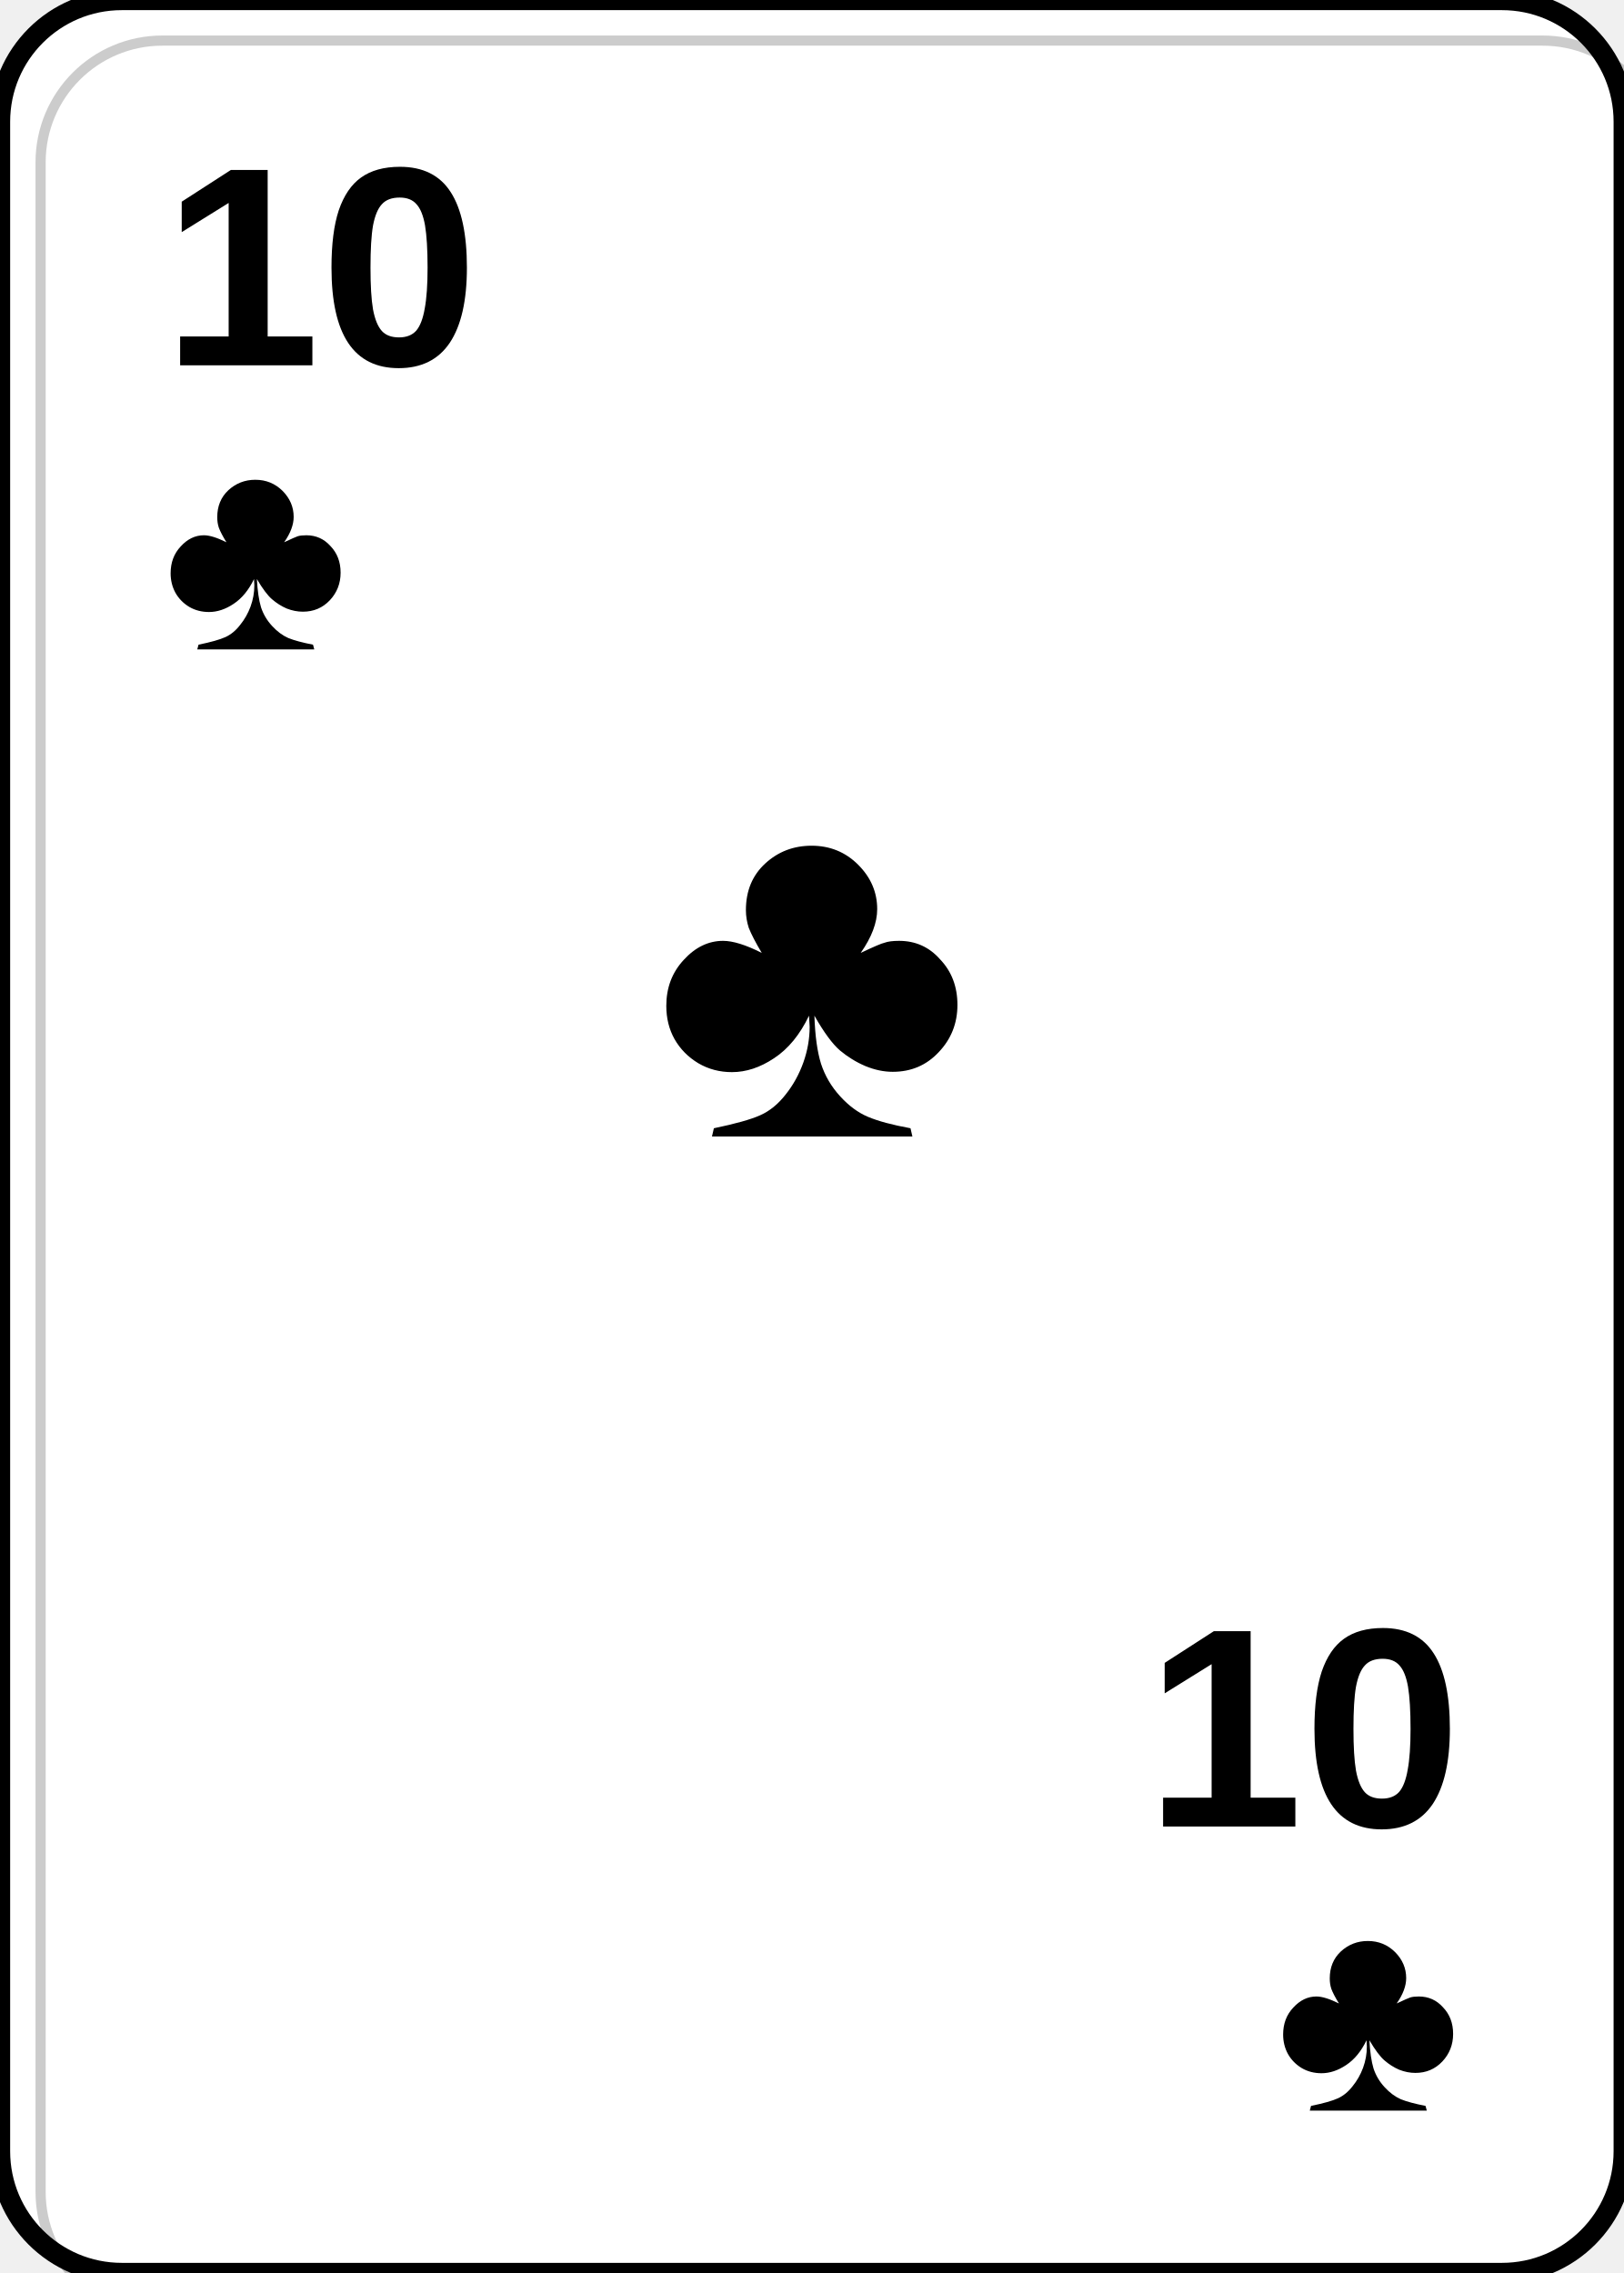
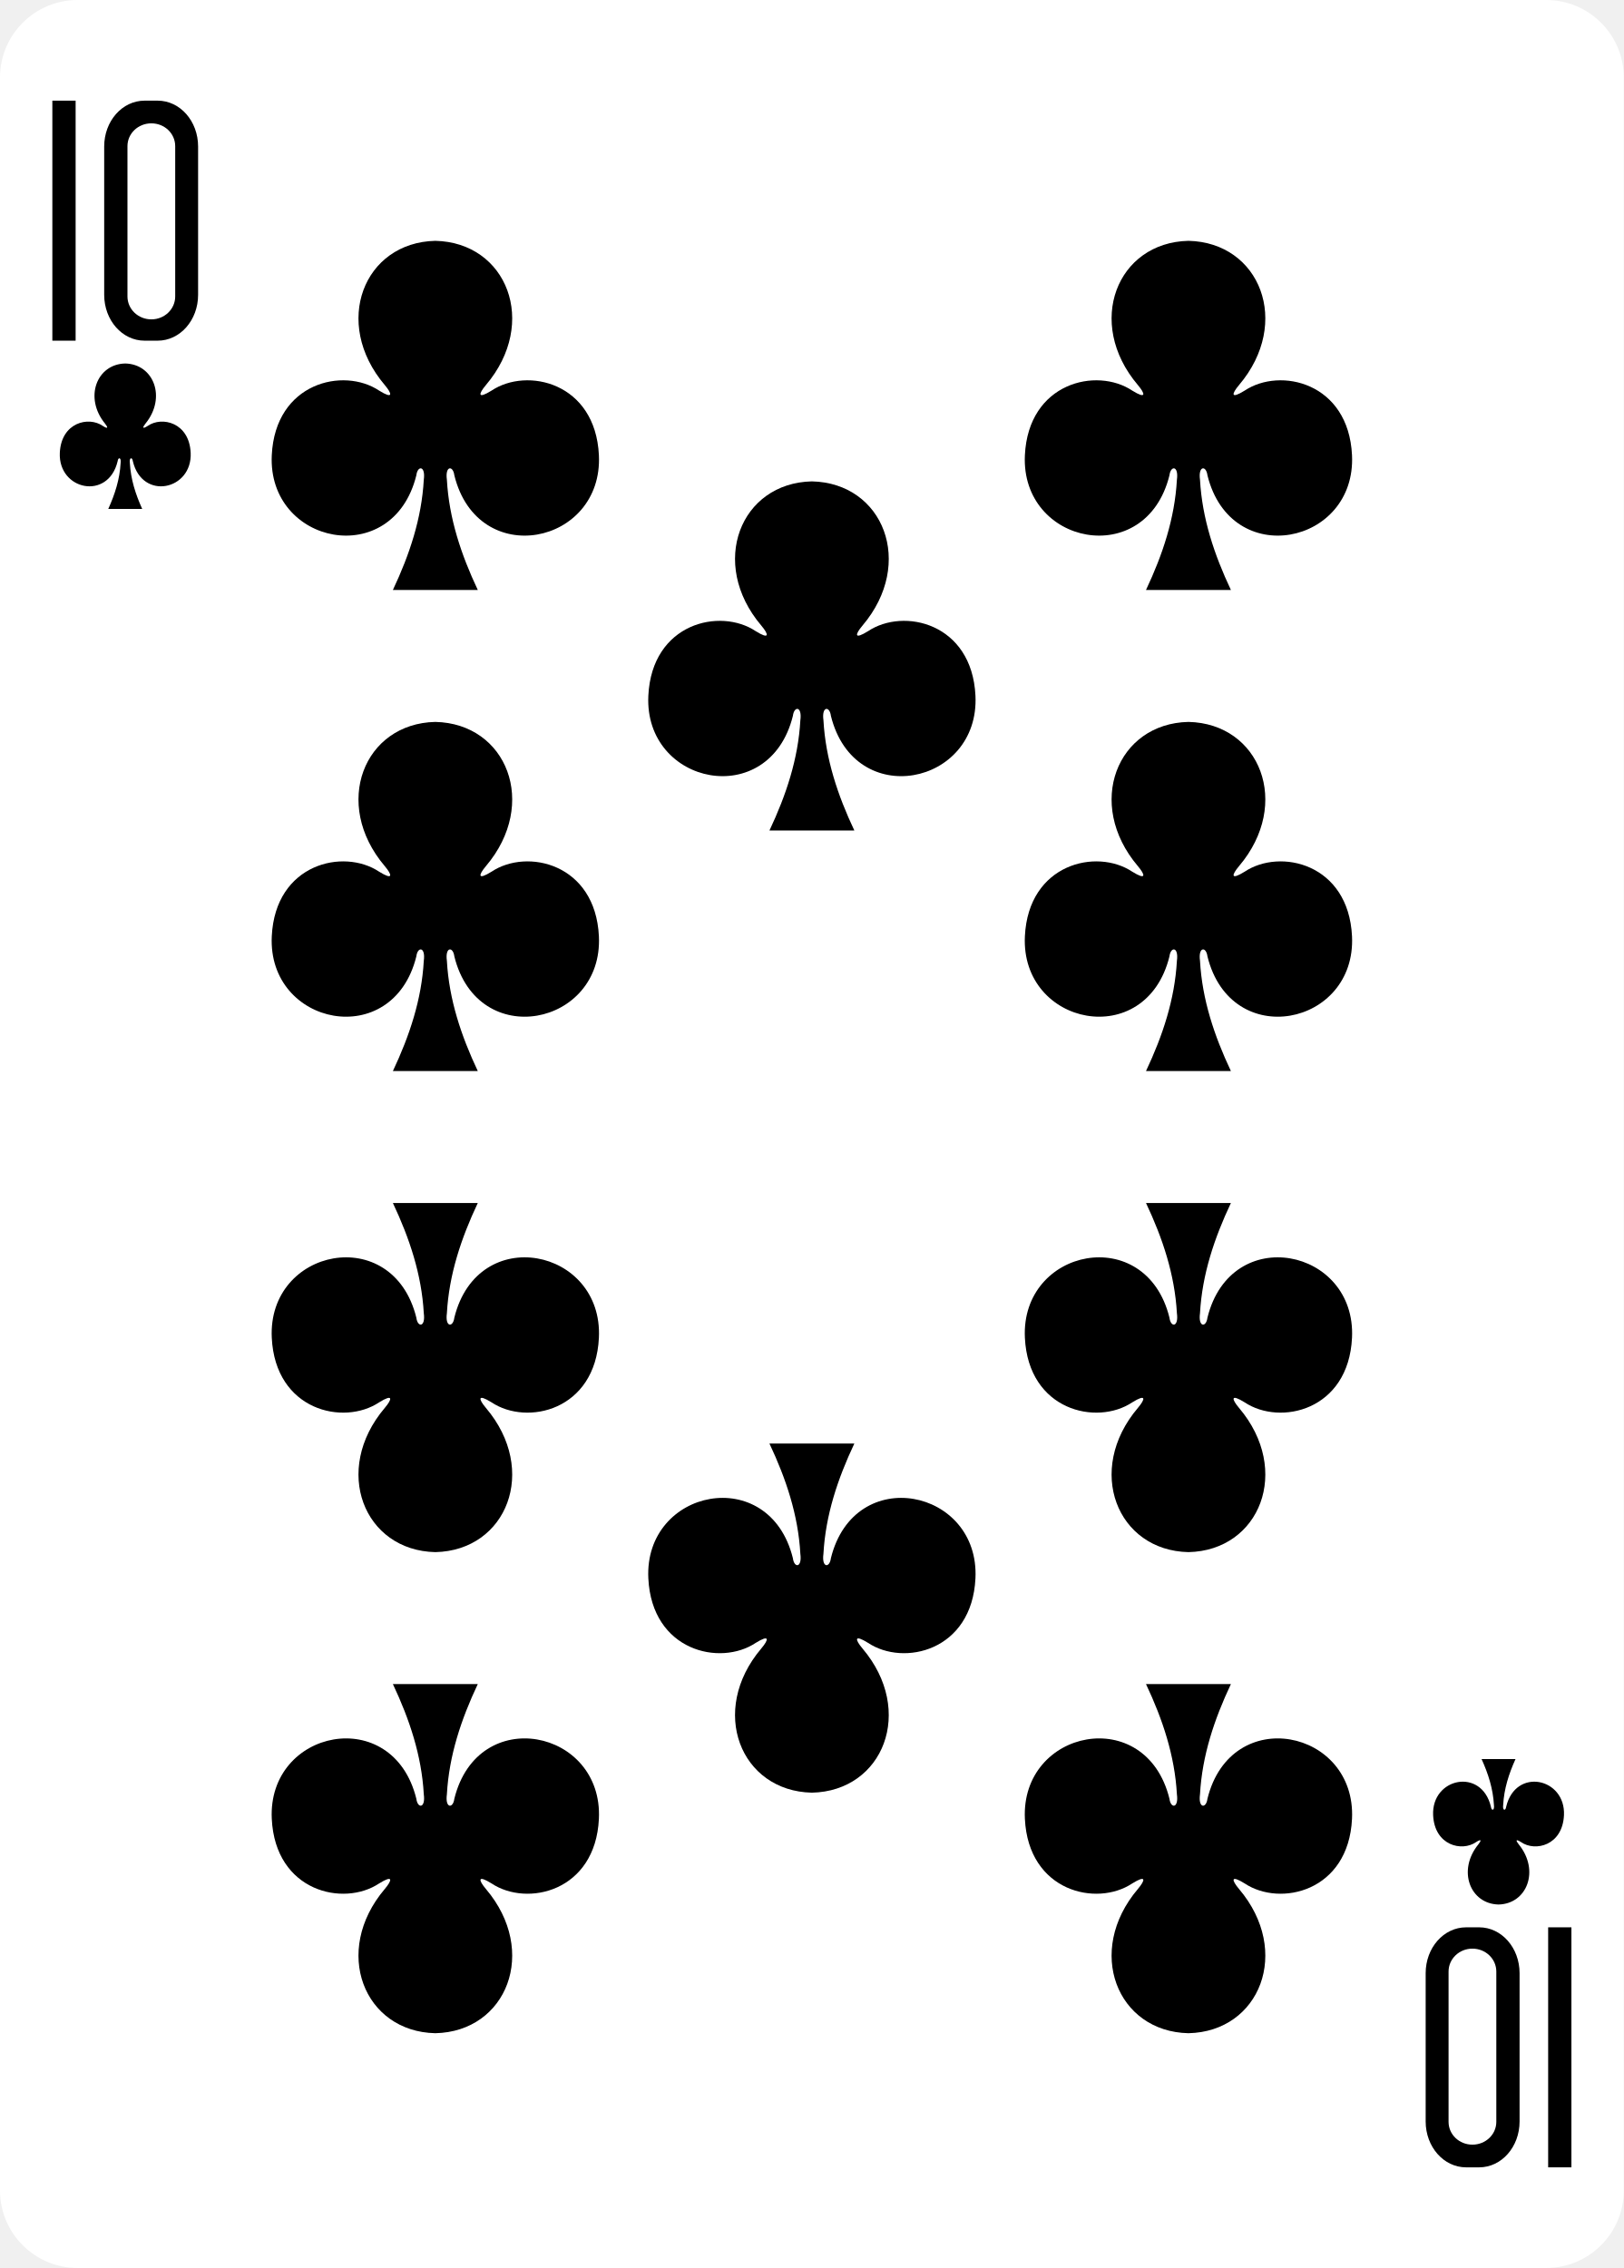
- <svg xmlns="http://www.w3.org/2000/svg" width="80" height="112" viewBox="0 0 80 112">
-   <rect width="80" height="112" rx="6" ry="6" fill="white" stroke="#000" stroke-width="1" />
-   <rect x="2" y="2" width="80" height="112" rx="6" ry="6" fill="none" stroke="#000" stroke-width="0.5" opacity="0.2" />
-   <g fill="black">
-     <text x="8" y="18" font-family="Arial, sans-serif" font-size="14" font-weight="bold">10</text>
-     <text x="8" y="32" font-family="Arial, sans-serif" font-size="14">♣</text>
+ <svg xmlns="http://www.w3.org/2000/svg" width="63mm" height="88mm" viewBox="0 0 238.111 332.599" version="1.1" id="svg8">
+   <defs id="defs2" />
+   <g id="layer1" transform="translate(-1176.389,-2.846674)">
+     <g transform="matrix(1.07145,0,0,1.07009,-1868.2,1167.5)" id="CLUB-10">
+       <rect ry="10.63" rx="10.63" style="display:inline;opacity:1;fill:#ffffff;fill-opacity:1;stroke:none;stroke-width:0.997;stroke-miterlimit:4;stroke-dasharray:none;stroke-opacity:1" id="rect6355-6-85-3-6-8-7" width="222.232" height="310.814" x="2841.559" y="-1088.37" />
+       <path style="display:inline;opacity:1" id="path147-0-8-1-6-13-2-22-1-5" d="m 3004.207,-1055.365 c -9.774,0.212 -14.157,11.217 -6.918,19.763 1.05,1.247 1.158,1.962 -0.765,0.765 -4.874,-3.259 -14.219,-1.117 -14.698,8.847 -0.591,12.277 16.563,15.814 19.784,2.76 0.17,-1.377 1.29,-1.346 1.02,0.609 -0.294,5.306 -1.951,10.266 -4.229,15.102 3.839,0 8.13,0 11.62,0 -2.278,-4.837 -3.935,-9.796 -4.229,-15.102 -0.27,-1.955 0.85,-1.987 1.02,-0.609 3.221,13.055 20.375,9.517 19.784,-2.76 -0.478,-9.964 -9.824,-12.106 -14.698,-8.847 -1.923,1.197 -1.814,0.482 -0.764,-0.765 7.239,-8.546 2.856,-19.551 -6.918,-19.763 0,0 0,10e-5 -0.01,0 z" />
+       <path style="display:inline;opacity:1" id="path147-0-8-1-6-75-2-83-21-1-8" d="m 2901.136,-1055.365 c -9.774,0.212 -14.158,11.217 -6.918,19.763 1.05,1.247 1.158,1.962 -0.765,0.765 -4.874,-3.259 -14.219,-1.117 -14.698,8.847 -0.591,12.277 16.563,15.814 19.784,2.76 0.17,-1.377 1.289,-1.346 1.02,0.609 -0.294,5.306 -1.951,10.266 -4.229,15.102 3.839,0 8.13,0 11.62,0 -2.278,-4.837 -3.935,-9.796 -4.229,-15.102 -0.27,-1.955 0.85,-1.987 1.02,-0.609 3.221,13.055 20.375,9.517 19.784,-2.76 -0.478,-9.964 -9.824,-12.106 -14.698,-8.847 -1.923,1.197 -1.815,0.482 -0.765,-0.765 7.239,-8.546 2.856,-19.551 -6.918,-19.763 0,0 0,10e-5 -0.01,0 z" />
+       <path style="display:inline;opacity:1" id="path147-0-8-1-6-7-5-5-7-3-5-5" d="m 3004.207,-809.732 c -9.774,-0.212 -14.157,-11.217 -6.918,-19.763 1.05,-1.247 1.158,-1.962 -0.765,-0.765 -4.874,3.259 -14.219,1.117 -14.698,-8.847 -0.591,-12.277 16.563,-15.814 19.784,-2.76 0.17,1.377 1.29,1.346 1.02,-0.609 -0.294,-5.306 -1.951,-10.266 -4.229,-15.103 3.839,0 8.13,0 11.62,0 -2.278,4.836 -3.935,9.796 -4.229,15.103 -0.27,1.955 0.85,1.987 1.02,0.609 3.221,-13.055 20.375,-9.517 19.784,2.76 -0.478,9.964 -9.824,12.106 -14.698,8.847 -1.923,-1.197 -1.814,-0.482 -0.764,0.765 7.239,8.546 2.856,19.551 -6.918,19.763 0,6e-5 0,-5e-5 -0.01,0 z" />
+       <path style="display:inline;opacity:1" id="path147-0-8-1-6-75-6-1-2-7-9-3" d="m 2901.136,-809.732 c -9.774,-0.212 -14.158,-11.217 -6.918,-19.763 1.05,-1.247 1.158,-1.962 -0.765,-0.765 -4.874,3.259 -14.219,1.117 -14.698,-8.847 -0.591,-12.277 16.563,-15.814 19.784,-2.76 0.17,1.377 1.289,1.346 1.02,-0.609 -0.294,-5.306 -1.951,-10.266 -4.229,-15.103 3.839,0 8.13,0 11.62,0 -2.278,4.836 -3.935,9.796 -4.229,15.103 -0.27,1.955 0.85,1.987 1.02,0.609 3.221,-13.055 20.375,-9.517 19.784,2.76 -0.478,9.964 -9.824,12.106 -14.698,8.847 -1.923,-1.197 -1.815,-0.482 -0.765,0.765 7.239,8.546 2.856,19.551 -6.918,19.763 0,6e-5 0,-5e-5 -0.01,0 z" />
+       <path style="display:inline;opacity:1" id="path147-0-8-1-6-2-00-7-1-1-4" d="m 2952.671,-1022.4 c -9.774,0.212 -14.157,11.217 -6.918,19.763 1.05,1.246 1.158,1.962 -0.764,0.764 -4.874,-3.259 -14.219,-1.117 -14.698,8.847 -0.591,12.277 16.563,15.814 19.784,2.76 0.17,-1.377 1.289,-1.346 1.02,0.609 -0.294,5.306 -1.951,10.266 -4.229,15.103 3.839,0 8.13,0 11.62,0 -2.278,-4.836 -3.935,-9.796 -4.229,-15.103 -0.27,-1.955 0.85,-1.987 1.02,-0.609 3.221,13.055 20.375,9.517 19.784,-2.76 -0.478,-9.964 -9.824,-12.107 -14.698,-8.847 -1.923,1.197 -1.815,0.482 -0.765,-0.764 7.239,-8.546 2.856,-19.551 -6.918,-19.763 0,0 0,10e-5 -0.01,0 z" />
+       <path style="display:inline;opacity:1" id="path147-0-8-1-6-2-0-8-6-8-1-8" d="m 2952.671,-842.696 c -9.774,-0.212 -14.158,-11.217 -6.918,-19.763 1.05,-1.247 1.158,-1.962 -0.765,-0.765 -4.874,3.259 -14.219,1.117 -14.698,-8.847 -0.591,-12.277 16.563,-15.814 19.784,-2.76 0.17,1.377 1.29,1.346 1.02,-0.609 -0.294,-5.306 -1.951,-10.266 -4.229,-15.103 3.839,0 8.13,0 11.62,0 -2.278,4.836 -3.935,9.796 -4.229,15.103 -0.27,1.955 0.85,1.987 1.02,0.609 3.221,-13.055 20.375,-9.517 19.784,2.76 -0.478,9.964 -9.824,12.106 -14.698,8.847 -1.923,-1.197 -1.814,-0.482 -0.765,0.765 7.239,8.546 2.856,19.551 -6.918,19.763 0,6e-5 0,-5e-5 -0.01,0 z" />
+       <path style="display:inline;opacity:1" id="path147-6-9-8-7-0-5-6-83-3-7" d="m 3046.653,-827.369 c 3.91,-0.088 5.663,-4.674 2.767,-8.235 -0.42,-0.519 -0.463,-0.817 0.306,-0.319 1.95,1.358 5.688,0.465 5.879,-3.686 0.236,-5.115 -6.625,-6.589 -7.913,-1.15 -0.068,0.574 -0.516,0.561 -0.408,-0.254 0.117,-2.211 0.78,-4.278 1.691,-6.293 -1.549,0 -3.099,0 -4.648,0 0.911,2.015 1.574,4.082 1.691,6.293 0.108,0.815 -0.34,0.828 -0.408,0.254 -1.288,-5.439 -8.15,-3.966 -7.913,1.15 0.191,4.152 3.93,5.044 5.879,3.686 0.769,-0.499 0.726,-0.201 0.306,0.319 -2.896,3.561 -1.142,8.146 2.767,8.235 10e-4,2e-5 0,-2e-5 0,0 z" />
+       <path style="display:inline;opacity:1" id="path147-0-8-1-6-75-2-9-77-44-0-7" d="m 2901.136,-989.436 c -9.774,0.212 -14.157,11.217 -6.918,19.763 1.05,1.247 1.158,1.962 -0.765,0.765 -4.874,-3.259 -14.219,-1.117 -14.698,8.847 -0.591,12.277 16.563,15.814 19.784,2.76 0.17,-1.377 1.289,-1.346 1.02,0.609 -0.294,5.306 -1.951,10.266 -4.229,15.103 3.839,0 8.13,0 11.62,0 -2.278,-4.836 -3.935,-9.796 -4.229,-15.103 -0.27,-1.955 0.85,-1.987 1.02,-0.609 3.221,13.055 20.375,9.517 19.784,-2.76 -0.478,-9.964 -9.824,-12.106 -14.698,-8.847 -1.923,1.197 -1.815,0.482 -0.765,-0.765 7.239,-8.546 2.856,-19.551 -6.918,-19.763 0,-6e-5 0,5e-5 -0.01,0 z" />
+       <path style="display:inline;opacity:1" id="path147-0-8-1-6-75-2-8-0-3-9-3" d="m 2901.136,-875.661 c -9.774,-0.212 -14.158,-11.217 -6.918,-19.763 1.05,-1.247 1.158,-1.962 -0.765,-0.765 -4.874,3.259 -14.219,1.117 -14.698,-8.847 -0.591,-12.277 16.563,-15.814 19.784,-2.76 0.17,1.377 1.289,1.346 1.02,-0.609 -0.294,-5.306 -1.951,-10.266 -4.229,-15.103 3.839,0 8.13,0 11.62,0 -2.278,4.836 -3.935,9.796 -4.229,15.103 -0.27,1.955 0.85,1.987 1.02,0.609 3.221,-13.055 20.375,-9.517 19.784,2.76 -0.478,9.964 -9.824,12.106 -14.698,8.847 -1.923,-1.197 -1.815,-0.482 -0.765,0.765 7.239,8.546 2.856,19.551 -6.918,19.763 0,6e-5 0,-5e-5 -0.01,0 z" />
+       <path style="display:inline;opacity:1" id="path147-0-8-1-6-75-2-9-7-1-9-7-9" d="m 3004.207,-989.436 c -9.774,0.212 -14.157,11.217 -6.918,19.763 1.05,1.247 1.158,1.962 -0.765,0.765 -4.874,-3.259 -14.219,-1.117 -14.698,8.847 -0.591,12.277 16.563,15.814 19.784,2.76 0.17,-1.377 1.29,-1.346 1.02,0.609 -0.294,5.306 -1.951,10.266 -4.229,15.103 3.839,0 8.13,0 11.62,0 -2.278,-4.836 -3.935,-9.796 -4.229,-15.103 -0.27,-1.955 0.85,-1.987 1.02,-0.609 3.221,13.055 20.375,9.517 19.784,-2.76 -0.478,-9.964 -9.824,-12.106 -14.698,-8.847 -1.923,1.197 -1.814,0.482 -0.764,-0.765 7.239,-8.546 2.856,-19.551 -6.918,-19.763 0,-6e-5 0,5e-5 -0.01,0 z" />
+       <path style="display:inline;opacity:1" id="path147-0-8-1-6-75-2-8-5-1-52-2-8" d="m 3004.207,-875.661 c -9.774,-0.212 -14.157,-11.217 -6.918,-19.763 1.05,-1.247 1.158,-1.962 -0.765,-0.765 -4.874,3.259 -14.219,1.117 -14.698,-8.847 -0.591,-12.277 16.563,-15.814 19.784,-2.76 0.17,1.377 1.29,1.346 1.02,-0.609 -0.294,-5.306 -1.951,-10.266 -4.229,-15.103 3.839,0 8.13,0 11.62,0 -2.278,4.836 -3.935,9.796 -4.229,15.103 -0.27,1.955 0.85,1.987 1.02,0.609 3.221,-13.055 20.375,-9.517 19.784,2.76 -0.478,9.964 -9.824,12.106 -14.698,8.847 -1.923,-1.197 -1.814,-0.482 -0.764,0.765 7.239,8.546 2.856,19.551 -6.918,19.763 0,6e-5 0,-5e-5 -0.01,0 z" />
+       <path style="display:inline;opacity:1" id="path147-6-9-8-7-4-5-62-52-8-0" d="m 2858.698,-1038.556 c -3.91,0.088 -5.663,4.674 -2.767,8.235 0.42,0.519 0.463,0.817 -0.306,0.319 -1.95,-1.358 -5.688,-0.465 -5.879,3.686 -0.236,5.115 6.625,6.589 7.913,1.15 0.068,-0.574 0.516,-0.561 0.408,0.254 -0.117,2.211 -0.78,4.277 -1.691,6.293 1.549,0 3.099,0 4.648,0 -0.911,-2.015 -1.574,-4.082 -1.691,-6.293 -0.108,-0.815 0.34,-0.828 0.408,-0.254 1.288,5.439 8.15,3.966 7.914,-1.15 -0.192,-4.152 -3.93,-5.044 -5.879,-3.686 -0.769,0.499 -0.726,0.201 -0.306,-0.319 2.896,-3.561 1.142,-8.146 -2.767,-8.235 -10e-4,0 0,0 0,0 z" />
+       <path d="m 2848.724,-1041.682 v -32.894 h 3.185 v 32.894 z m 0,0" id="path31-6-7-6" style="opacity:1" />
+       <path d="m 2861.348,-1074.576 c -3.066,0 -5.529,2.804 -5.529,6.286 v 20.323 c 0,3.482 2.465,6.285 5.529,6.285 h 1.789 c 3.066,0 5.535,-2.802 5.535,-6.285 v -20.323 c 0,-3.482 -2.47,-6.286 -5.535,-6.286 z m 0.925,3.11 c 1.81,0 3.265,1.39 3.265,3.129 v 20.592 c 0,1.738 -1.455,3.142 -3.265,3.142 -1.81,0 -3.27,-1.403 -3.27,-3.142 v -20.592 c 0,-1.737 1.46,-3.129 3.27,-3.129 z m 0,0" id="path33-9-3-6" style="opacity:1" />
+       <path d="m 3056.624,-824.244 v 32.894 h -3.184 v -32.894 z m 0,0" id="path31-1-4-0-7" style="opacity:1" />
+       <path d="m 3044,-791.349 c 3.066,0 5.529,-2.804 5.529,-6.286 v -20.323 c 0,-3.482 -2.465,-6.285 -5.529,-6.285 h -1.789 c -3.066,0 -5.535,2.802 -5.535,6.285 v 20.323 c 0,3.482 2.47,6.286 5.535,6.286 z m -0.925,-3.11 c -1.81,0 -3.265,-1.39 -3.265,-3.129 v -20.592 c 0,-1.739 1.455,-3.142 3.265,-3.142 1.81,0 3.27,1.403 3.27,3.142 v 20.592 c 0,1.737 -1.46,3.129 -3.27,3.129 z m 0,0" id="path33-5-7-4-0" style="opacity:1" />
+     </g>
  </g>
-   <g fill="black">
-     <text x="40" y="56" text-anchor="middle" font-family="Arial, sans-serif" font-size="24">♣</text>
-   </g>
-   <g fill="black">
-     <text x="72" y="104" text-anchor="end" font-family="Arial, sans-serif" font-size="14">♣</text>
-     <text x="72" y="90" text-anchor="end" font-family="Arial, sans-serif" font-size="14" font-weight="bold">10</text>
+   <g transform="translate(-377.5745,138.093)" id="g862">
+     <rect ry="124.682" rx="144.482" y="-1029.682" x="-356.473" height="794.398" width="1659.913" id="rect22845-2" style="opacity:1;vector-effect:none;fill:#006614;fill-opacity:1;stroke:none;stroke-width:1.748;stroke-linecap:butt;stroke-linejoin:miter;stroke-miterlimit:4;stroke-dasharray:none;stroke-dashoffset:0;stroke-opacity:1" />
+     <text xml:space="preserve" style="font-style:normal;font-variant:normal;font-weight:normal;font-stretch:normal;font-size:42.667px;line-height:125%;font-family:Carlito;-inkscape-font-specification:'Carlito, Normal';text-align:center;letter-spacing:0px;word-spacing:0px;writing-mode:lr-tb;text-anchor:middle;fill:#ffffff;fill-opacity:1;stroke:none;stroke-width:1.067px;stroke-linecap:butt;stroke-linejoin:miter;stroke-opacity:1" x="472.194" y="-935.813" id="text5630-0">
+       <tspan x="472.194" y="-935.813" id="tspan4923" style="font-style:normal;font-variant:normal;font-weight:normal;font-stretch:normal;font-size:48px;line-height:125%;font-family:Carlito;-inkscape-font-specification:'Carlito, Normal';text-align:center;writing-mode:lr-tb;text-anchor:middle;fill:#ffffff;fill-opacity:1;stroke-width:1.067px">Single Playing Card from:</tspan>
+       <tspan x="472.194" y="-875.813" id="tspan5035" style="font-style:normal;font-variant:normal;font-weight:normal;font-stretch:normal;font-size:48px;line-height:125%;font-family:Carlito;-inkscape-font-specification:'Carlito, Normal';text-align:center;writing-mode:lr-tb;text-anchor:middle;fill:#ffffff;fill-opacity:1;stroke-width:1.067px">Standard Edition - Color Set - Bordered </tspan>
+       <tspan id="tspan12311" x="472.194" y="-820.48" />
+       <tspan x="472.194" y="-762.48" id="tspan4927" style="font-style:normal;font-variant:normal;font-weight:normal;font-stretch:normal;font-size:48px;line-height:125%;font-family:Carlito;-inkscape-font-specification:'Carlito, Normal';text-align:center;writing-mode:lr-tb;text-anchor:middle;fill:#ffaaaa;fill-opacity:1;stroke-width:1.067px">Copyright 2011, 2020 - Chris Aguilar - conjurenation@gmail.com</tspan>
+       <tspan x="472.194" y="-707.147" id="tspan12344" />
+       <tspan x="472.194" y="-649.147" id="tspan4931" style="font-style:normal;font-variant:normal;font-weight:normal;font-stretch:normal;font-size:48px;line-height:125%;font-family:Carlito;-inkscape-font-specification:'Carlito, Normal';text-align:center;writing-mode:lr-tb;text-anchor:middle;fill:#ffffff;fill-opacity:1;stroke-width:1.067px">https://totalnonsense.com/open-source-vector-playing-cards/</tspan>
+       <tspan x="472.194" y="-593.813" id="tspan4929" />
+       <tspan x="472.194" y="-535.813" id="tspan4919" style="font-style:normal;font-variant:normal;font-weight:normal;font-stretch:normal;font-size:48px;line-height:125%;font-family:Carlito;-inkscape-font-specification:'Carlito, Normal';text-align:center;writing-mode:lr-tb;text-anchor:middle;fill:#ffaaaa;fill-opacity:1;stroke-width:1.067px">Licensed under:</tspan>
+       <tspan x="472.194" y="-475.813" style="font-style:normal;font-variant:normal;font-weight:normal;font-stretch:normal;font-size:48px;line-height:125%;font-family:Carlito;-inkscape-font-specification:'Carlito, Normal';text-align:center;writing-mode:lr-tb;text-anchor:middle;fill:#ffaaaa;fill-opacity:1;stroke-width:1.067px" id="tspan1594-5">LGPL 3.0</tspan>
+       <tspan id="tspan12253-3" x="472.194" y="-415.813" style="font-style:normal;font-variant:normal;font-weight:normal;font-stretch:normal;font-size:48px;line-height:125%;font-family:Carlito;-inkscape-font-specification:'Carlito, Normal';text-align:center;writing-mode:lr-tb;text-anchor:middle;fill:#ffaaaa;fill-opacity:1;stroke-width:1.067px">https://www.gnu.org/licenses/lgpl-3.0.html</tspan>
+       <tspan x="472.194" y="-360.48" id="tspan5031" />
+       <tspan x="472.194" y="-302.48" id="tspan5033" style="font-style:normal;font-variant:normal;font-weight:normal;font-stretch:normal;font-size:48px;line-height:125%;font-family:Carlito;-inkscape-font-specification:'Carlito, Normal';text-align:center;writing-mode:lr-tb;text-anchor:middle;fill:#ffffff;fill-opacity:1;stroke-width:1.067px">Each Card Measures (63mm x 88mm)</tspan>
+       <tspan x="472.194" y="-247.147" id="tspan5634-6" />
+     </text>
  </g>
</svg>
